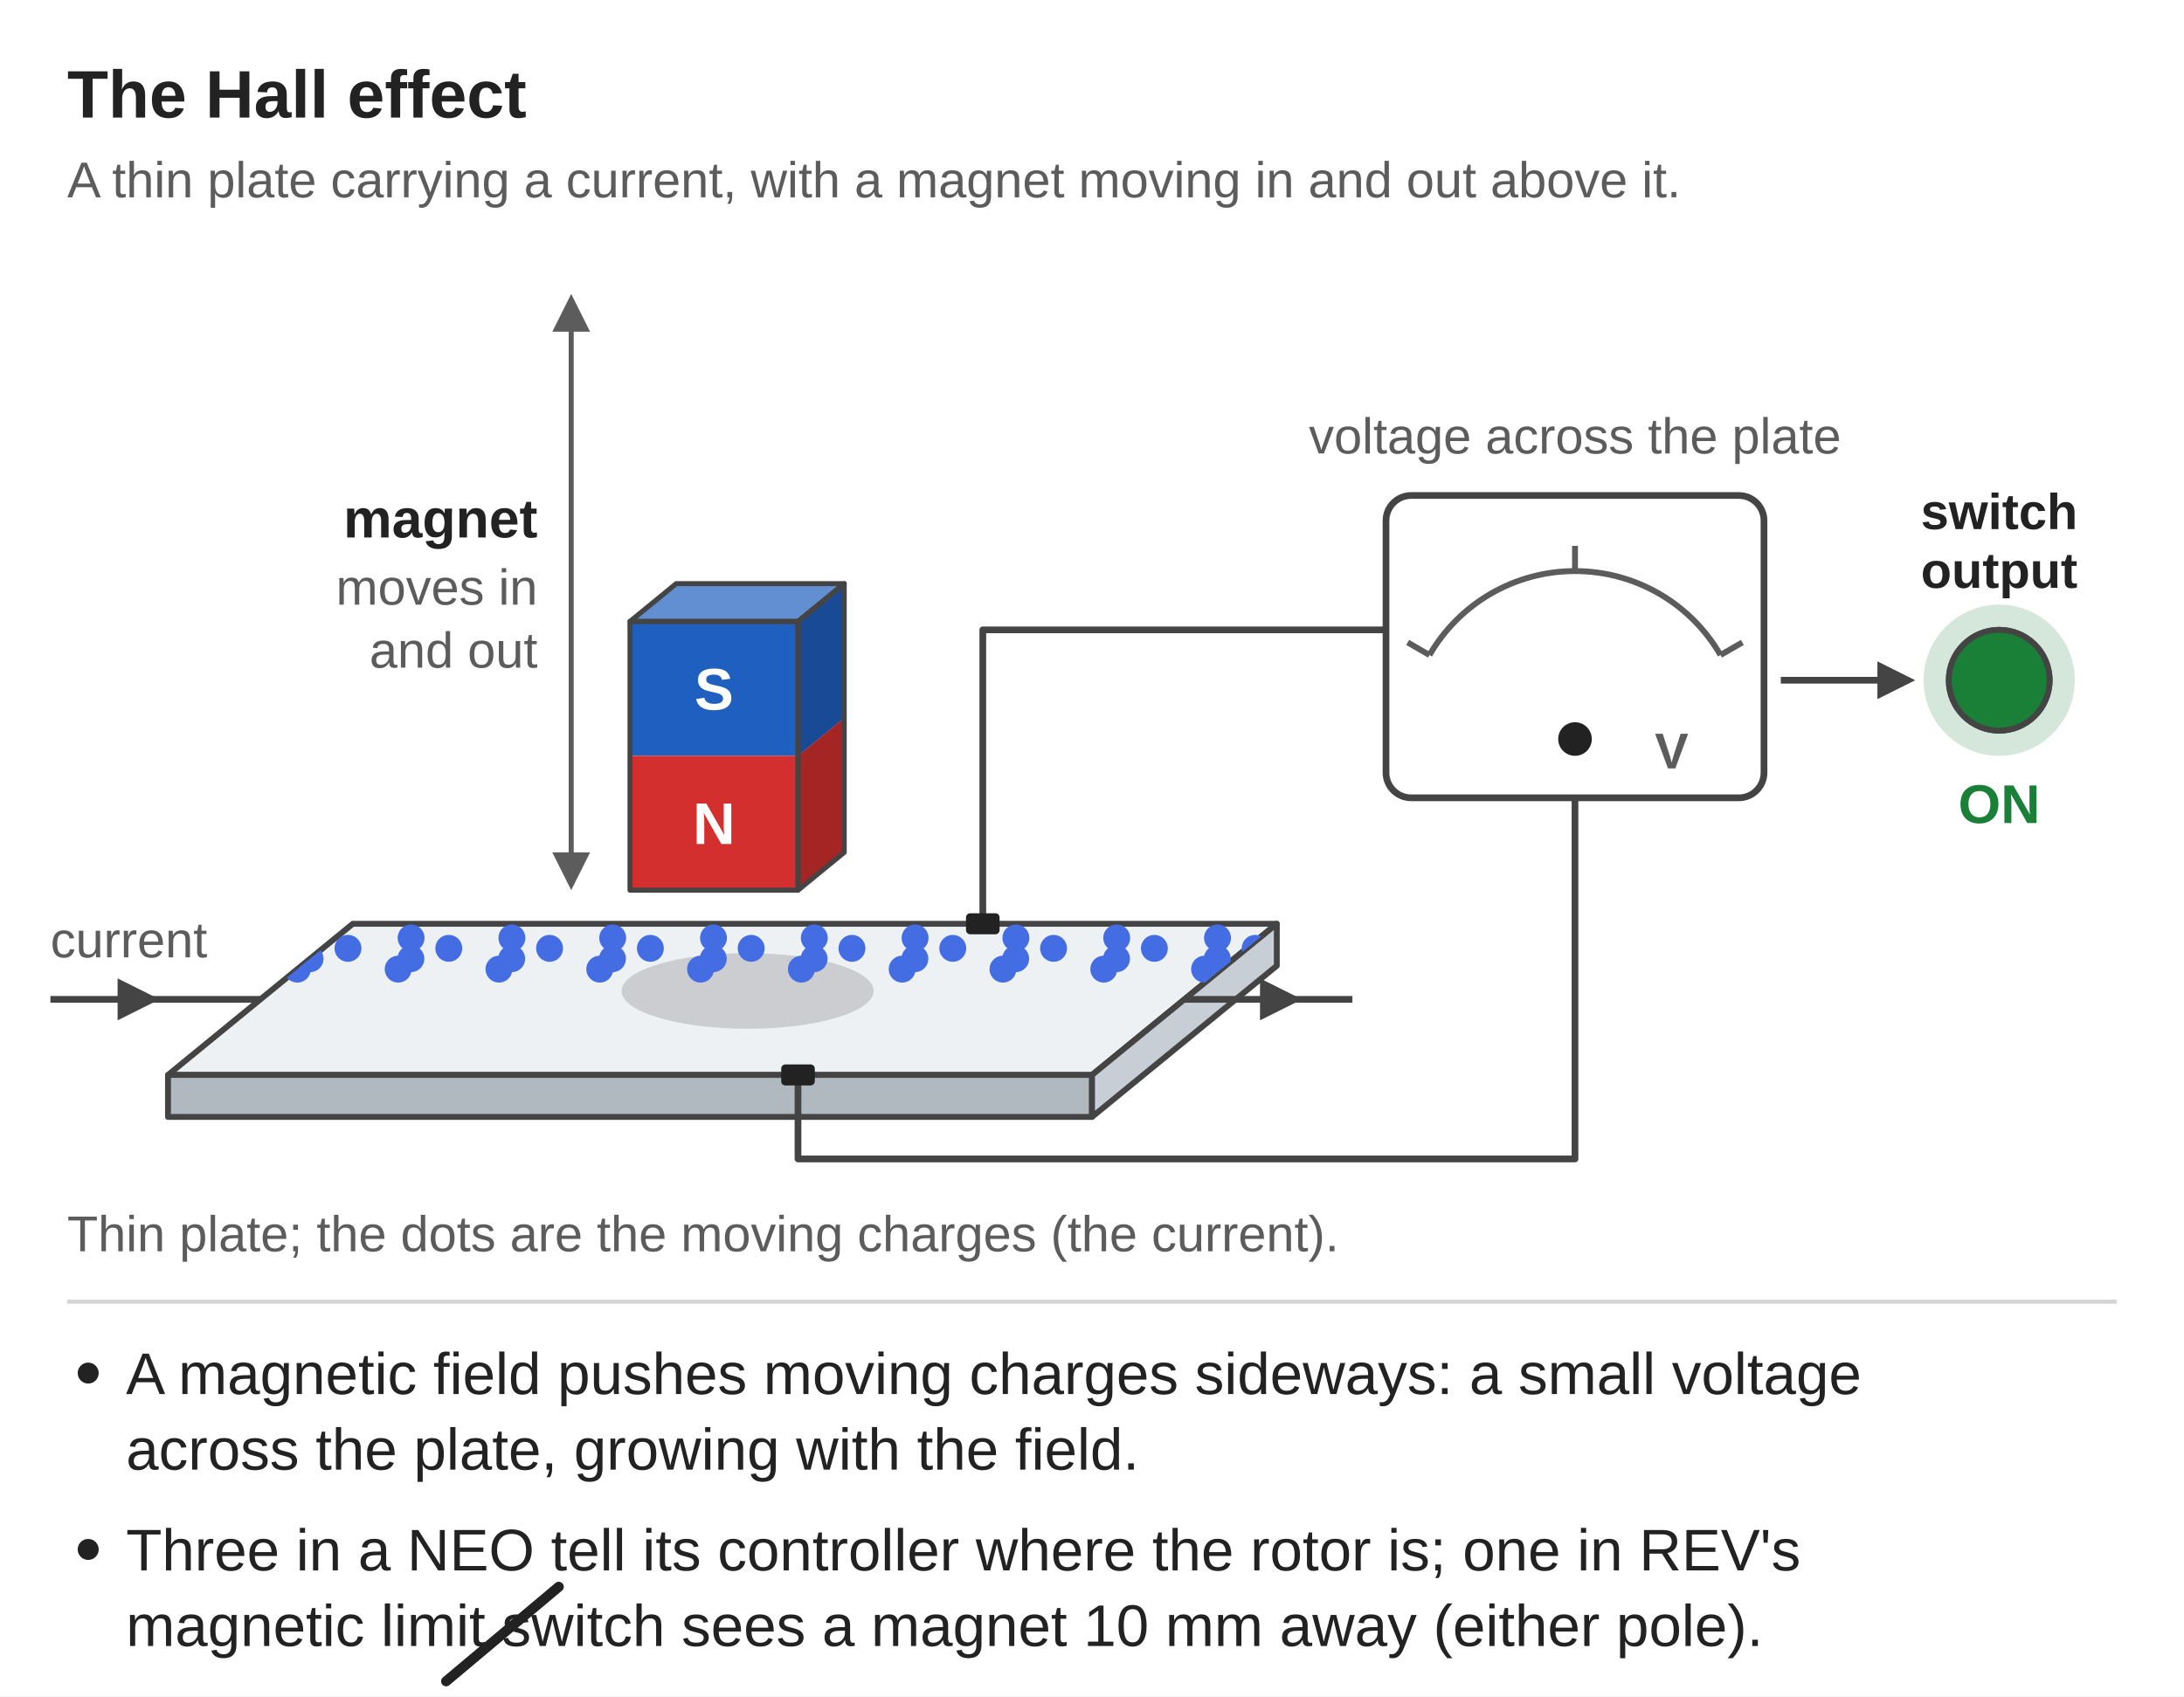
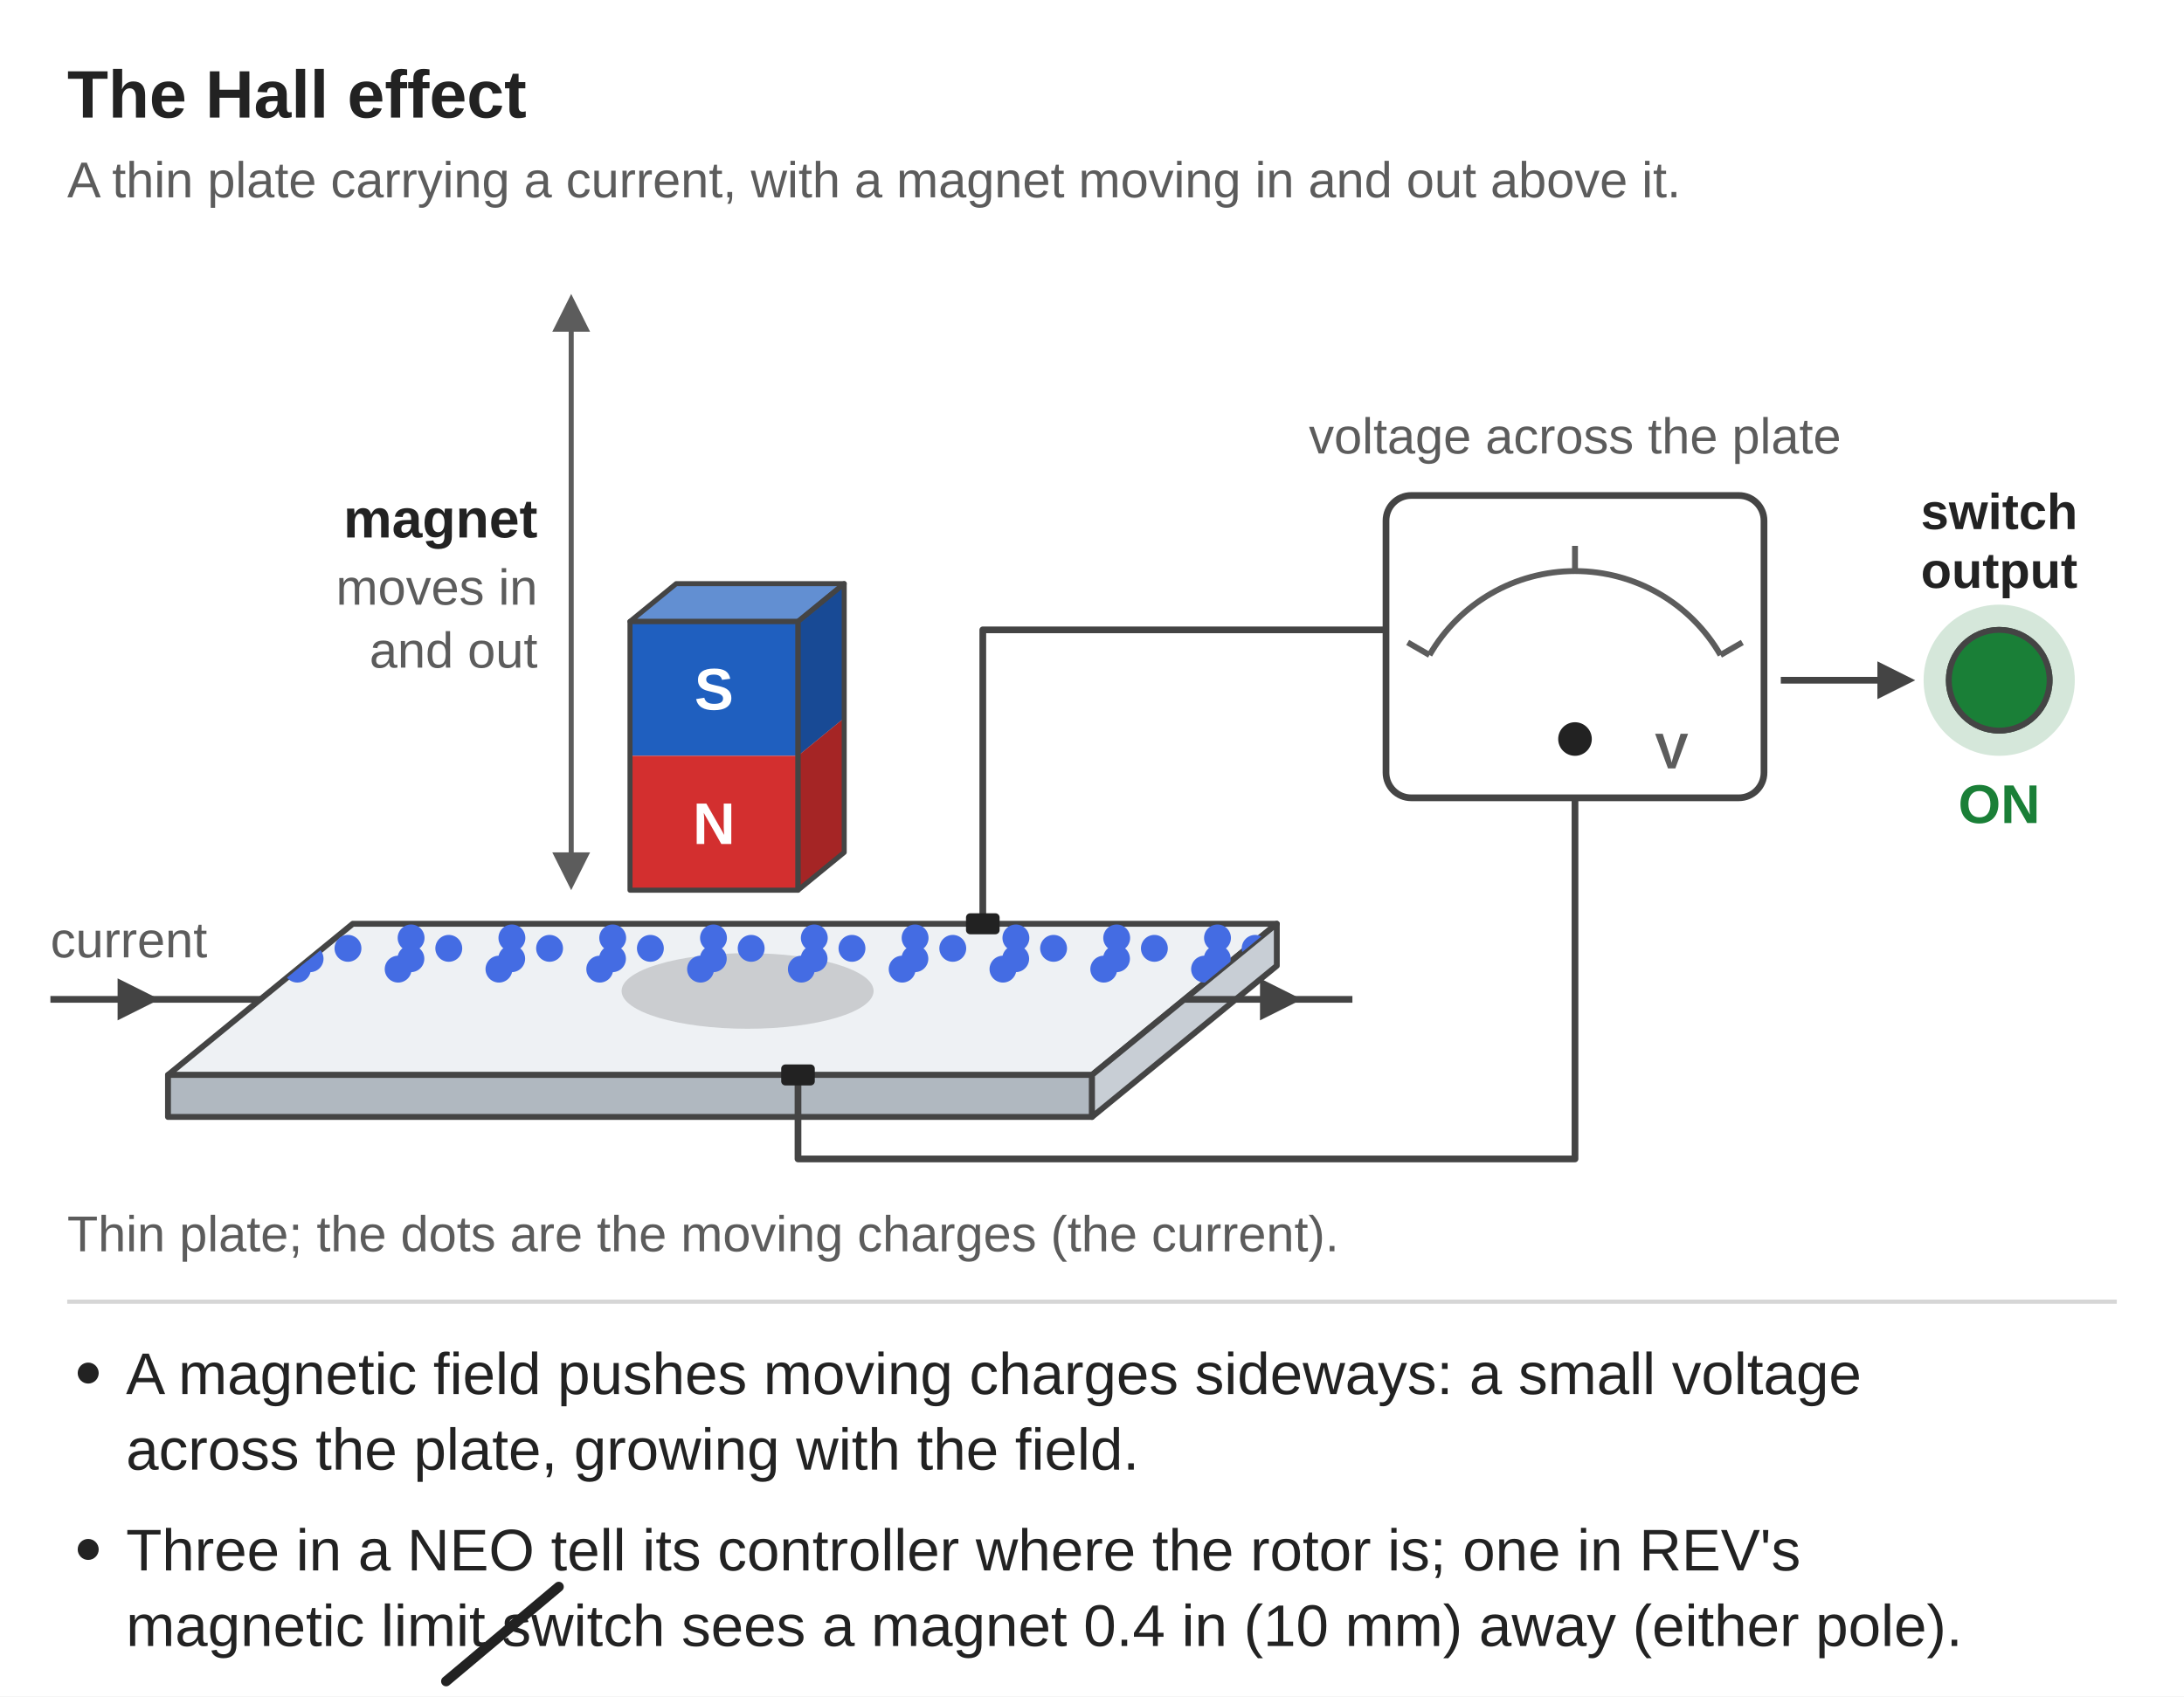
<svg xmlns="http://www.w3.org/2000/svg" viewBox="0 0 520 404" width="520" height="404" font-family="Segoe UI, Arial, sans-serif" role="img" aria-labelledby="he-title he-desc">
  <rect width="100%" height="100%" fill="#ffffff" />
  <style>
  .magnet { transform: translateY(0px); animation: he-mag 6s linear infinite; }
  @keyframes he-mag {
    0% { transform: translateY(0px); }
    15% { transform: translateY(0px); animation-timing-function: ease-in-out; }
    40% { transform: translateY(-80px); }
    62% { transform: translateY(-80px); animation-timing-function: ease-in-out; }
    87% { transform: translateY(0px); }
    100% { transform: translateY(0px); }
  }
  .shadow { opacity: 0.15; animation: he-shadow 6s linear infinite; }
  @keyframes he-shadow {
    0% { opacity: 0.15; }
    15% { opacity: 0.15; animation-timing-function: ease-in-out; }
    40% { opacity: 0.03; }
    62% { opacity: 0.03; animation-timing-function: ease-in-out; }
    87% { opacity: 0.15; }
    100% { opacity: 0.15; }
  }
  .needle { transform-origin: 375px 176px; transform: rotate(50deg); animation: he-needle 6s linear infinite; }
  @keyframes he-needle {
    0% { transform: rotate(50deg); }
    15% { transform: rotate(50deg); animation-timing-function: cubic-bezier(0.2, 0.7, 0.4, 1); }
    40% { transform: rotate(-55deg); }
    62% { transform: rotate(-55deg); animation-timing-function: cubic-bezier(0.6, 0, 0.8, 0.3); }
    87% { transform: rotate(50deg); }
    100% { transform: rotate(50deg); }
  }
  .d1 { transform: translate(22px, -18px); animation: he-d1 6s linear infinite; }
  .d2 { transform: translate(16.23px, -13.28px); animation: he-d2 6s linear infinite; }
  .d3 { transform: translate(10.45px, -8.55px); animation: he-d3 6s linear infinite; }
  .d4 { transform: translate(4.68px, -3.83px); animation: he-d4 6s linear infinite; }
  @keyframes he-d1 {
    0% { transform: translate(22px, -18px); }
    15% { transform: translate(22px, -18px); animation-timing-function: cubic-bezier(0.2, 0.7, 0.4, 1); }
    40% { transform: translate(0px, 0px); }
    62% { transform: translate(0px, 0px); animation-timing-function: cubic-bezier(0.6, 0, 0.8, 0.3); }
    87% { transform: translate(22px, -18px); }
    100% { transform: translate(22px, -18px); }
  }
  @keyframes he-d2 {
    0% { transform: translate(16.23px, -13.28px); }
    15% { transform: translate(16.23px, -13.28px); animation-timing-function: cubic-bezier(0.2, 0.7, 0.4, 1); }
    40% { transform: translate(0px, 0px); }
    62% { transform: translate(0px, 0px); animation-timing-function: cubic-bezier(0.6, 0, 0.8, 0.3); }
    87% { transform: translate(16.23px, -13.28px); }
    100% { transform: translate(16.23px, -13.28px); }
  }
  @keyframes he-d3 {
    0% { transform: translate(10.45px, -8.55px); }
    15% { transform: translate(10.45px, -8.55px); animation-timing-function: cubic-bezier(0.2, 0.7, 0.4, 1); }
    40% { transform: translate(0px, 0px); }
    62% { transform: translate(0px, 0px); animation-timing-function: cubic-bezier(0.6, 0, 0.8, 0.3); }
    87% { transform: translate(10.45px, -8.55px); }
    100% { transform: translate(10.45px, -8.55px); }
  }
  @keyframes he-d4 {
    0% { transform: translate(4.68px, -3.83px); }
    15% { transform: translate(4.68px, -3.83px); animation-timing-function: cubic-bezier(0.2, 0.7, 0.4, 1); }
    40% { transform: translate(0px, 0px); }
    62% { transform: translate(0px, 0px); animation-timing-function: cubic-bezier(0.6, 0, 0.8, 0.3); }
    87% { transform: translate(4.68px, -3.83px); }
    100% { transform: translate(4.68px, -3.83px); }
  }
  .flow { animation: he-flow 1s linear infinite; }
  @keyframes he-flow { 0% { transform: translateX(0px); } 100% { transform: translateX(24px); } }
  .lampOn, .onTxt { opacity: 1; animation: he-on 6s step-end infinite; }
  @keyframes he-on { 0% { opacity: 1; } 19.19% { opacity: 0; } 82.83% { opacity: 1; } 100% { opacity: 1; } }
  .offTxt { opacity: 0; animation: he-off 6s step-end infinite; }
  @keyframes he-off { 0% { opacity: 0; } 19.19% { opacity: 1; } 82.83% { opacity: 0; } 100% { opacity: 0; } }
  @media (prefers-reduced-motion: reduce) { * { animation: none !important; } }
</style>
  <defs>
    <clipPath id="he-top">
      <polygon points="40,256 260,256 304,220 84,220" />
    </clipPath>
  </defs>
  <text x="16" y="28" font-size="16" font-weight="700" fill="#222222">The Hall effect</text>
  <text x="16" y="47" font-size="12" fill="#5c5c5c">A thin plate carrying a current, with a magnet moving in and out above it.</text>
  <polygon points="40,256 260,256 304,220 84,220" fill="#eef1f4" stroke="#444444" stroke-width="1.4" stroke-linejoin="round" />
  <polygon points="40,256 260,256 260,266 40,266" fill="#b0b8c0" stroke="#444444" stroke-width="1.4" stroke-linejoin="round" />
  <polygon points="260,256 304,220 304,230 260,266" fill="#c8ced5" stroke="#444444" stroke-width="1.4" stroke-linejoin="round" />
  <ellipse class="shadow" cx="178" cy="236" rx="30" ry="9" fill="#000000" />
  <g clip-path="url(#he-top)" stroke="#446ce3" stroke-width="6.4" stroke-linecap="round" stroke-dasharray="0 24">
    <g class="d1">
      <g class="flow">
        <line x1="0.8" y1="248.8" x2="336" y2="248.8" />
      </g>
    </g>
    <g class="d2">
      <g class="flow">
        <line x1="9.6" y1="241.6" x2="336" y2="241.6" />
      </g>
    </g>
    <g class="d3">
      <g class="flow">
        <line x1="0.4" y1="234.4" x2="336" y2="234.4" />
      </g>
    </g>
    <g class="d4">
      <g class="flow">
        <line x1="21.2" y1="227.2" x2="336" y2="227.2" />
      </g>
    </g>
  </g>
  <g stroke="#444444" stroke-width="1.6" fill="none">
    <line x1="12" y1="238" x2="62" y2="238" />
    <line x1="282" y1="238" x2="322" y2="238" />
  </g>
  <g fill="#444444">
    <path d="M38 238L28 233V243Z" />
    <path d="M310 238L300 233V243Z" />
  </g>
  <text x="12" y="228" font-size="12" fill="#5c5c5c">current</text>
  <g stroke="#444444" stroke-width="1.6" fill="none" stroke-linejoin="round">
    <path d="M234 220V150H330" />
    <path d="M190 256V276H375V190" />
  </g>
  <g fill="#222222">
    <rect x="230" y="217.5" width="8" height="5" rx="1" />
    <rect x="186" y="253.5" width="8" height="5" rx="1" />
  </g>
  <g class="magnet">
    <rect x="150" y="148" width="40" height="32" fill="#1f5fbf" />
    <rect x="150" y="180" width="40" height="32" fill="#d32f2f" />
    <polygon points="190,148 201,139 201,171 190,180" fill="#1f5fbf" />
    <polygon points="190,180 201,171 201,203 190,212" fill="#d32f2f" />
    <polygon points="190,148 201,139 201,203 190,212" fill="#000000" fill-opacity="0.22" />
    <polygon points="150,148 161,139 201,139 190,148" fill="#1f5fbf" />
    <polygon points="150,148 161,139 201,139 190,148" fill="#ffffff" fill-opacity="0.3" />
    <g fill="none" stroke="#444444" stroke-width="1.2" stroke-linejoin="round">
      <rect x="150" y="148" width="40" height="64" />
      <polygon points="190,148 201,139 201,203 190,212" />
      <polygon points="150,148 161,139 201,139 190,148" />
    </g>
    <g font-size="14" font-weight="700" fill="#ffffff" text-anchor="middle">
      <text x="170" y="169">S</text>
      <text x="170" y="201">N</text>
    </g>
  </g>
  <g stroke="#5c5c5c" stroke-width="1.2" fill="none">
    <line x1="136" y1="76" x2="136" y2="206" />
  </g>
  <g fill="#5c5c5c">
    <path d="M136 70L131.5 79H140.5Z" />
    <path d="M136 212L131.5 203H140.5Z" />
  </g>
  <text x="128" y="128" font-size="13" font-weight="700" fill="#222222" text-anchor="end">magnet</text>
  <g font-size="12" fill="#5c5c5c" text-anchor="end">
    <text x="128" y="144">moves in</text>
    <text x="128" y="159">and out</text>
  </g>
  <text x="375" y="108" font-size="12" fill="#5c5c5c" text-anchor="middle">voltage across the plate</text>
  <rect x="330" y="118" width="90" height="72" rx="6" fill="#ffffff" stroke="#444444" stroke-width="1.6" />
  <path d="M340.36 156A40 40 0 0 1 409.64 156" fill="none" stroke="#5c5c5c" stroke-width="1.4" />
  <g stroke="#5c5c5c" stroke-width="1.4">
    <line x1="340.36" y1="156" x2="335.16" y2="153" />
    <line x1="375" y1="136" x2="375" y2="130" />
    <line x1="409.64" y1="156" x2="414.84" y2="153" />
  </g>
  <text x="398" y="183" font-size="12" font-weight="700" fill="#5c5c5c" text-anchor="middle">V</text>
  <g class="needle">
    <line x1="375" y1="176" x2="375" y2="141" stroke="#222222" stroke-width="2.4" stroke-linecap="round" />
  </g>
  <circle cx="375" cy="176" r="4" fill="#222222" />
  <line x1="424" y1="162" x2="448" y2="162" stroke="#444444" stroke-width="1.6" />
  <path d="M456 162L447 157.5V166.5Z" fill="#444444" />
  <g font-size="12" font-weight="700" fill="#222222" text-anchor="middle">
    <text x="476" y="126">switch</text>
    <text x="476" y="140">output</text>
  </g>
  <circle cx="476" cy="162" r="12" fill="#ffffff" stroke="#444444" stroke-width="1.4" />
  <g class="lampOn">
    <circle cx="476" cy="162" r="18" fill="#1a7f37" fill-opacity="0.18" />
    <circle cx="476" cy="162" r="12" fill="#1a7f37" stroke="#444444" stroke-width="1.4" />
  </g>
  <g font-size="13" font-weight="700" text-anchor="middle">
    <text class="onTxt" x="476" y="196" fill="#1a7f37">ON</text>
    <text class="offTxt" x="476" y="196" fill="#5c5c5c">OFF</text>
  </g>
  <text x="16" y="298" font-size="12" fill="#5c5c5c">Thin plate; the dots are the moving charges (the current).</text>
  <line x1="16" y1="310" x2="504" y2="310" stroke="#d6d6d6" stroke-width="1" />
  <g fill="#222222">
    <circle cx="21" cy="327" r="2.5" />
    <circle cx="21" cy="369" r="2.5" />
  </g>
  <g font-size="14" fill="#222222">
    <text x="30" y="332">A magnetic field pushes moving charges sideways: a small voltage</text>
    <text x="30" y="350">across the plate, growing with the field.</text>
    <text x="30" y="374">Three in a NEO tell its controller where the rotor is; one in REV's</text>
-     <text x="30" y="392">magnetic limit switch sees a magnet 10 mm away (either pole).</text>
+     <text x="30" y="392">magnetic limit switch sees a magnet 0.4 in (10 mm) away (either pole).</text>
  </g>
</svg>
